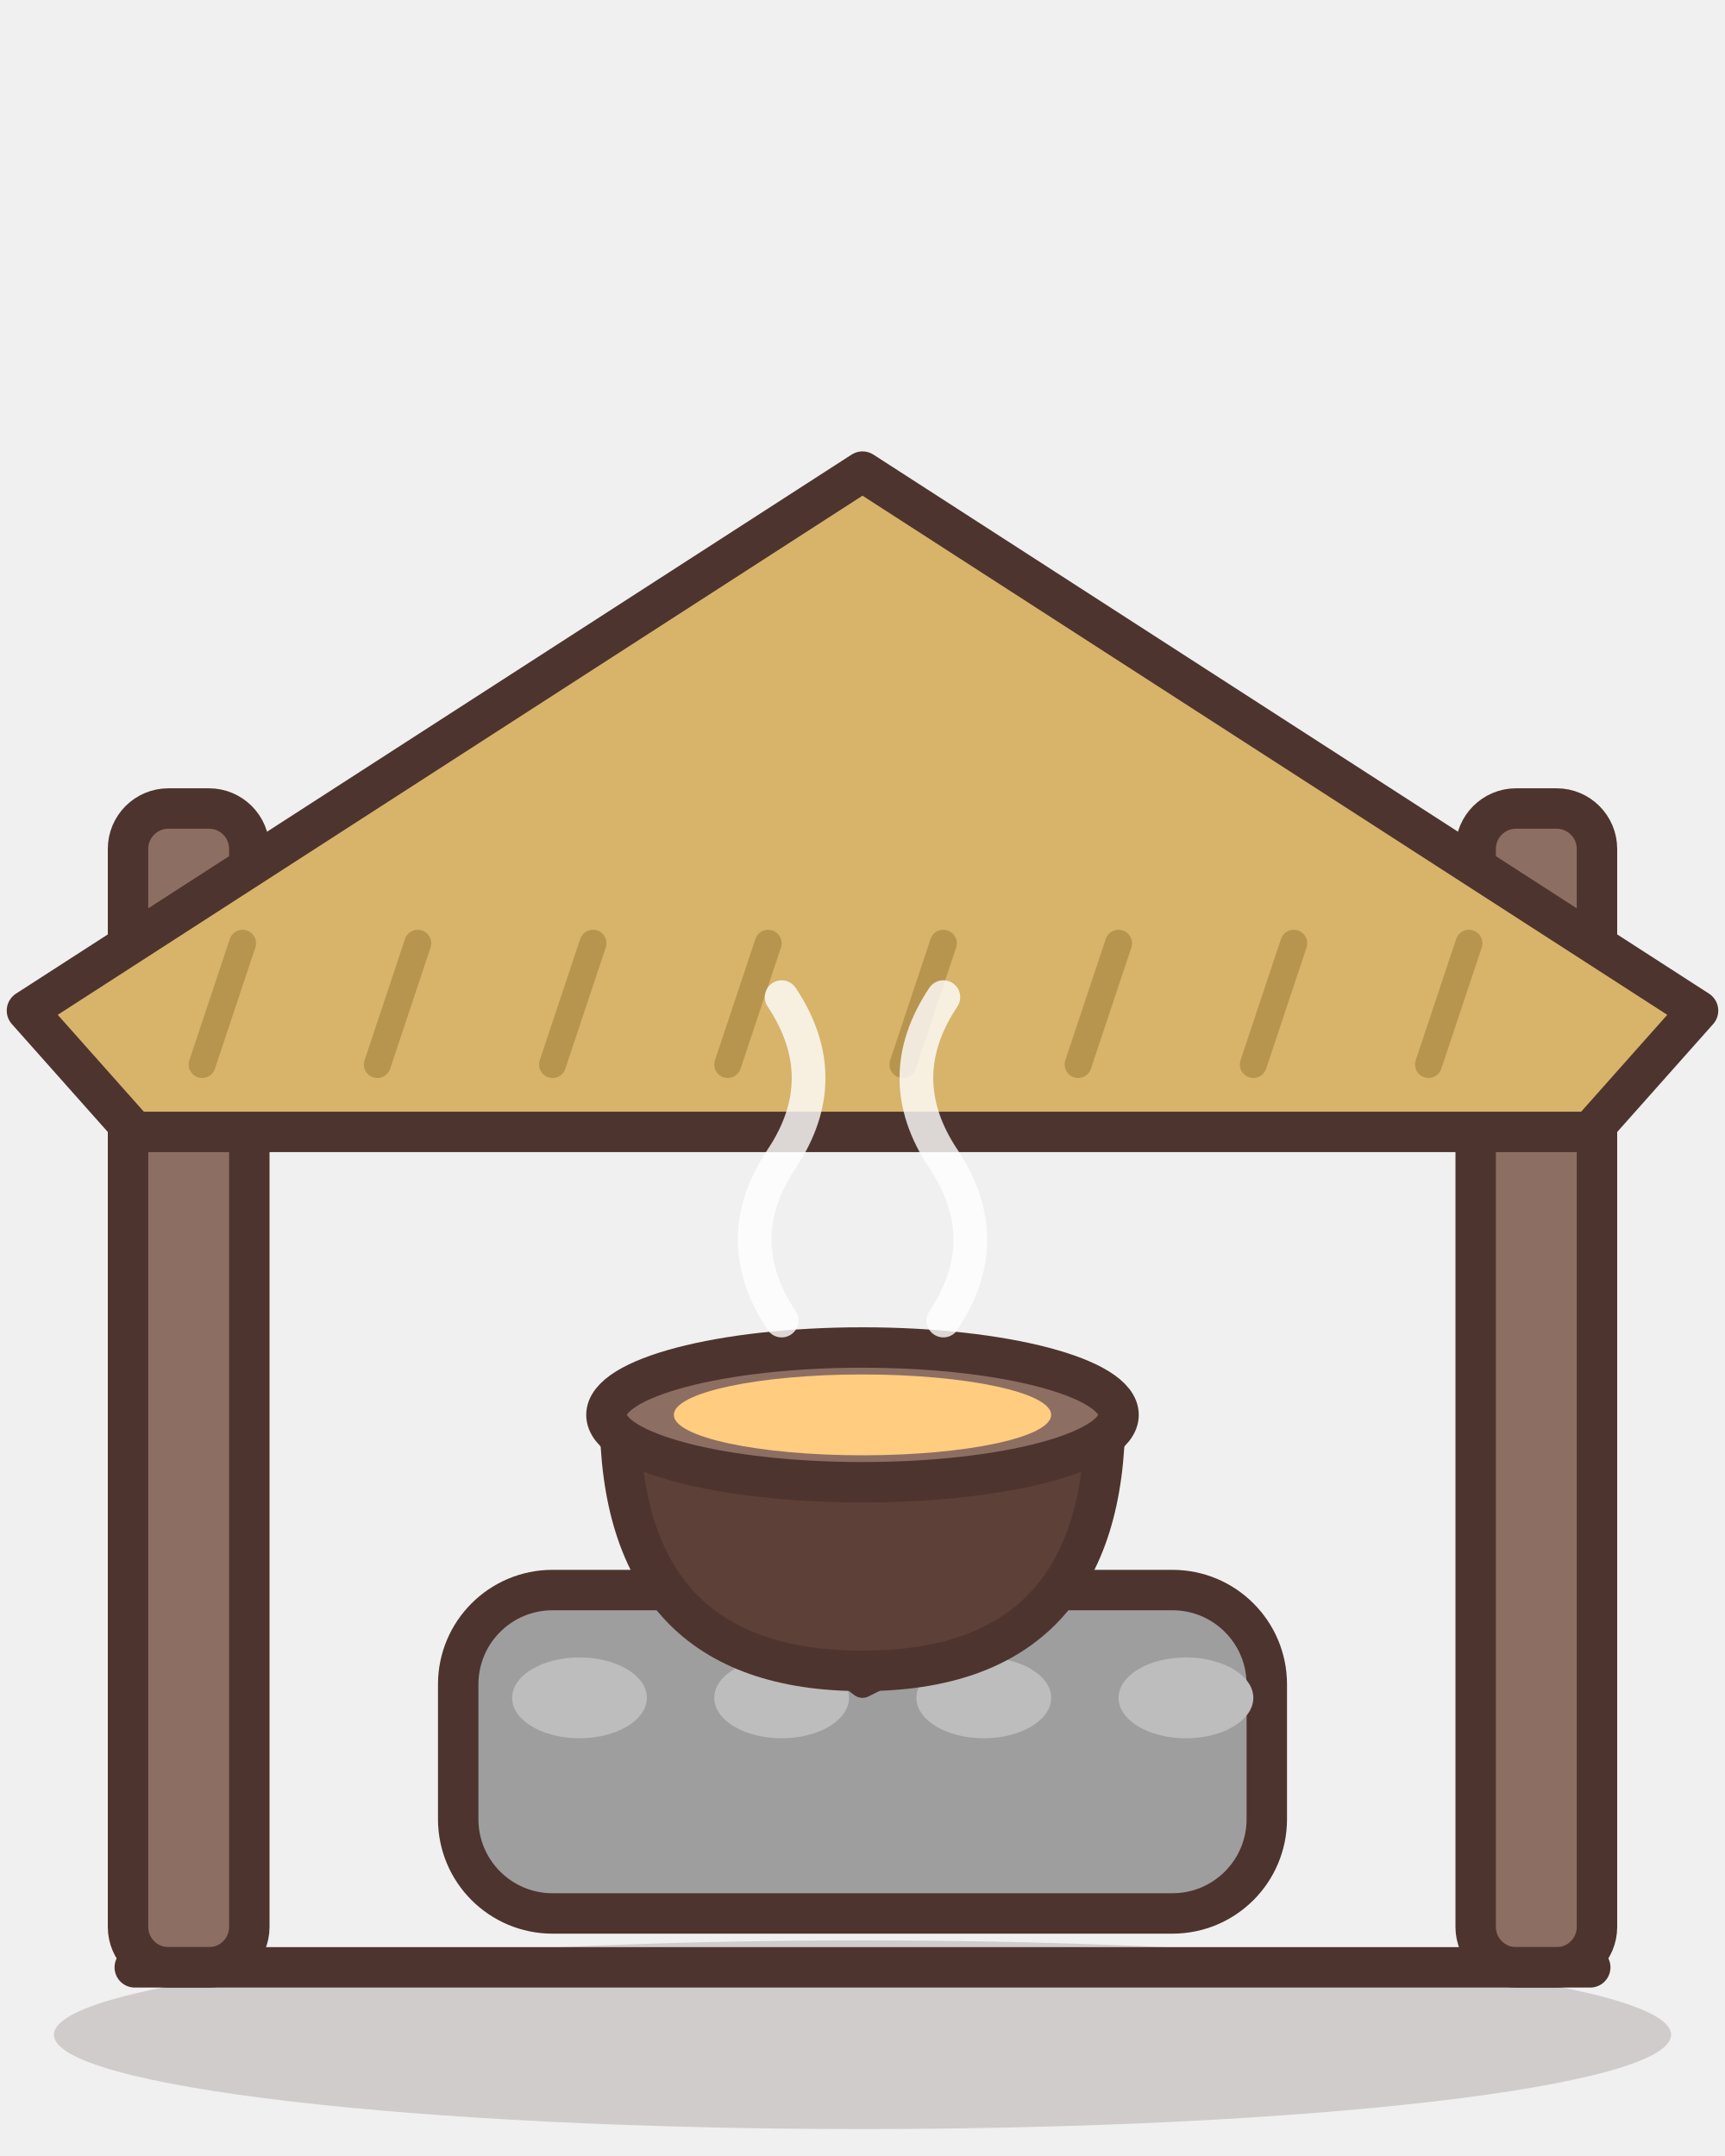
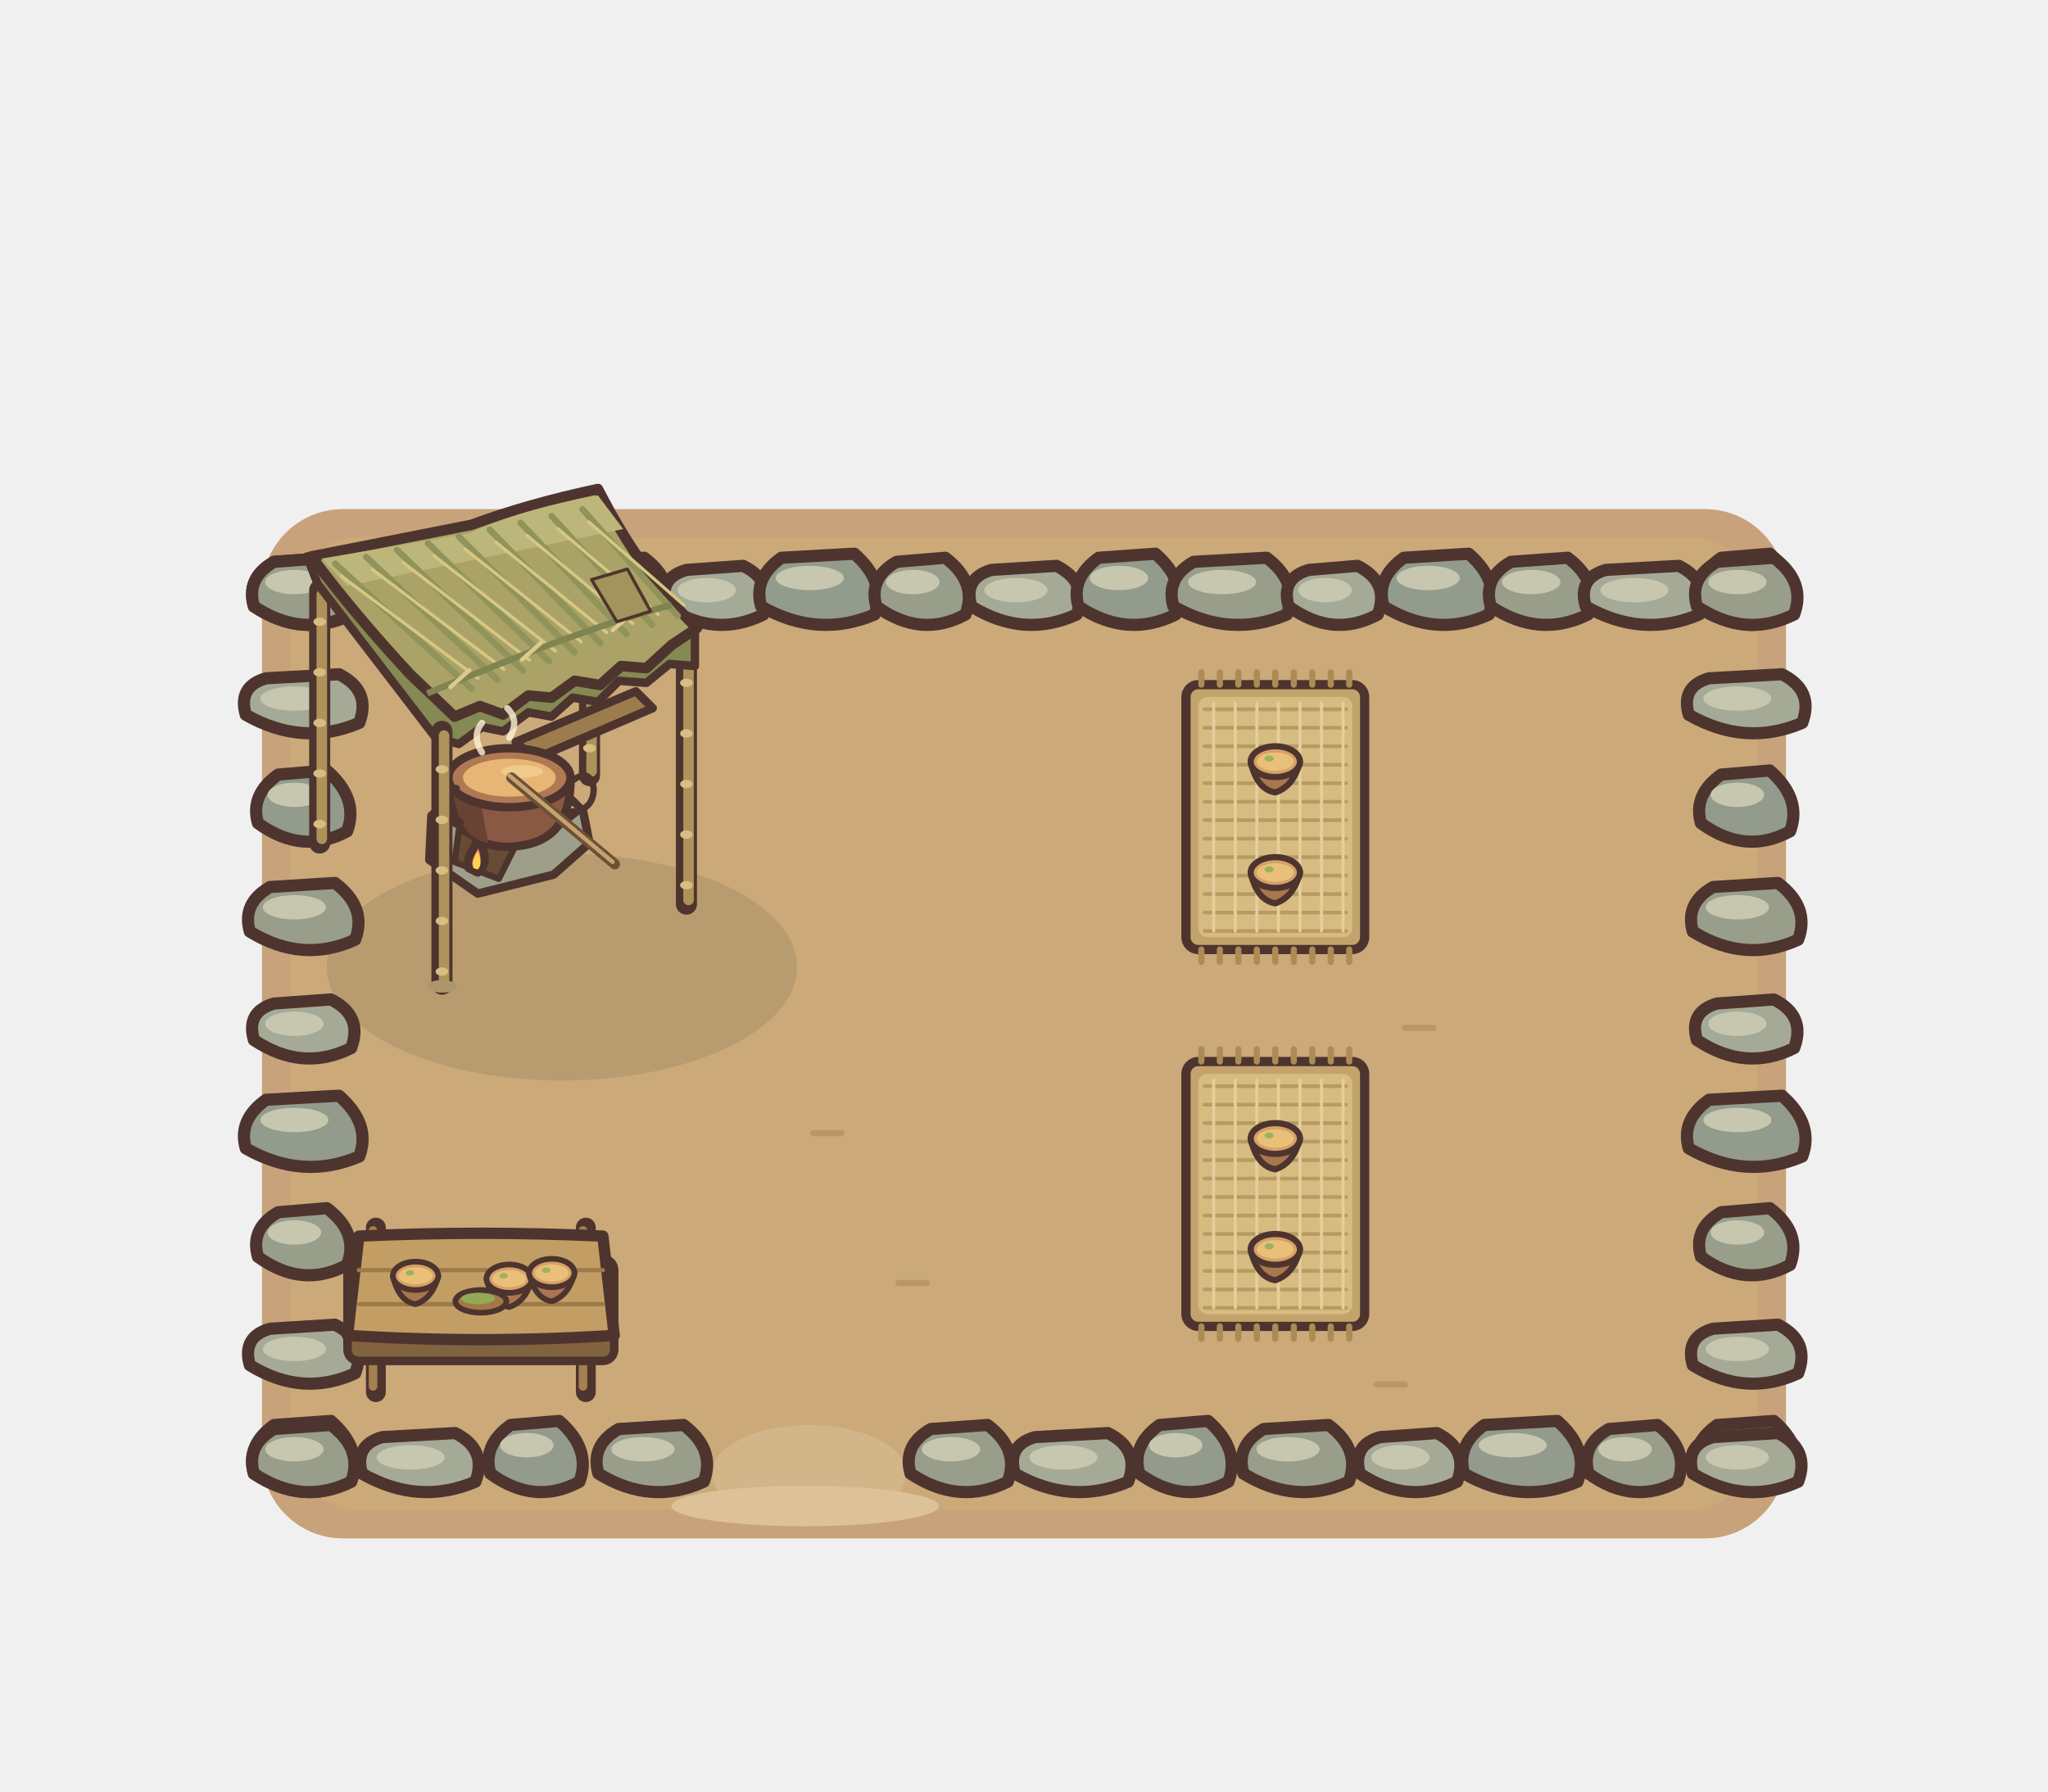
- <svg xmlns="http://www.w3.org/2000/svg" width="256" height="320" viewBox="0 0 256 320">
-   <ellipse cx="128" cy="302" rx="120" ry="14" fill="#3E2723" opacity="0.18" />
-   <rect x="19" y="120" width="18" height="172" rx="6" fill="#8D6E63" stroke="#4E342E" stroke-width="6" />
-   <rect x="219" y="120" width="18" height="172" rx="6" fill="#8D6E63" stroke="#4E342E" stroke-width="6" />
-   <path d="M4 150 L128 70 L252 150 L236 168 L20 168 Z" fill="#D7B46A" stroke="#4E342E" stroke-width="6" stroke-linejoin="round" stroke-linecap="round" />
-   <path d="M30 158 L36 140" stroke="#B8954F" stroke-width="4" stroke-linecap="round" fill="none" />
-   <path d="M56 158 L62 140" stroke="#B8954F" stroke-width="4" stroke-linecap="round" fill="none" />
-   <path d="M82 158 L88 140" stroke="#B8954F" stroke-width="4" stroke-linecap="round" fill="none" />
-   <path d="M108 158 L114 140" stroke="#B8954F" stroke-width="4" stroke-linecap="round" fill="none" />
-   <path d="M134 158 L140 140" stroke="#B8954F" stroke-width="4" stroke-linecap="round" fill="none" />
-   <path d="M160 158 L166 140" stroke="#B8954F" stroke-width="4" stroke-linecap="round" fill="none" />
-   <path d="M186 158 L192 140" stroke="#B8954F" stroke-width="4" stroke-linecap="round" fill="none" />
-   <path d="M212 158 L218 140" stroke="#B8954F" stroke-width="4" stroke-linecap="round" fill="none" />
-   <rect x="68" y="236" width="120" height="48" rx="14" fill="#9E9E9E" stroke="#4E342E" stroke-width="6" />
-   <ellipse cx="86" cy="252" rx="10" ry="6" fill="#BDBDBD" />
-   <ellipse cx="116" cy="252" rx="10" ry="6" fill="#BDBDBD" />
-   <ellipse cx="146" cy="252" rx="10" ry="6" fill="#BDBDBD" />
-   <ellipse cx="176" cy="252" rx="10" ry="6" fill="#BDBDBD" />
-   <path d="M128 250 C118.2 243.0 121.0 229.0 128 219.2 C130.8 229.0 139.2 234.6 136.4 245.8 Z" fill="#FF8A65" stroke="#4E342E" stroke-width="4" stroke-linejoin="round" stroke-linecap="round" />
-   <path d="M128 247.2 C123.8 243.0 125.2 236.0 128.7 230.4 C130.8 237.4 133.6 240.2 132.2 245.8 Z" fill="#FFD54F" />
-   <path d="M92 210 Q92 248 128 248 Q164 248 164 210 Z" fill="#5D4037" stroke="#4E342E" stroke-width="6" stroke-linejoin="round" stroke-linecap="round" />
-   <ellipse cx="128" cy="210" rx="38" ry="10" fill="#8D6E63" stroke="#4E342E" stroke-width="6" />
-   <ellipse cx="128" cy="210" rx="28" ry="6" fill="#FFCC80" />
-   <path d="M116 196 q-8 -12 0 -24 q8 -12 0 -24" fill="none" stroke="#FFFFFF" stroke-width="5" stroke-linecap="round" opacity="0.8" />
-   <path d="M140 196 q8 -12 0 -24 q-8 -12 0 -24" fill="none" stroke="#FFFFFF" stroke-width="5" stroke-linecap="round" opacity="0.8" />
-   <path d="M20 292 L236 292" stroke="#4E342E" stroke-width="6" stroke-linecap="round" fill="none" />
+ <svg xmlns="http://www.w3.org/2000/svg" width="384" height="336" viewBox="0 0 384 336">
+   <g transform="translate(192,192) scale(0.76) translate(-192,-192)">
+     <rect x="4" y="65" width="376" height="254" rx="20" fill="#C8A27A" />
+     <rect x="11" y="72" width="362" height="240" rx="17" fill="#CBA979" />
+     <ellipse cx="78" cy="178" rx="58" ry="28" fill="#B99B70" />
+     <ellipse cx="139" cy="303" rx="24" ry="12" fill="#D2B588" />
+     <path d="M140 219 L147 219" stroke="#B99569" stroke-width="1.5" stroke-linecap="round" fill="none" />
+     <path d="M161 256 L168 256" stroke="#B99569" stroke-width="1.5" stroke-linecap="round" fill="none" />
+     <path d="M286 193 L293 193" stroke="#B99569" stroke-width="1.5" stroke-linecap="round" fill="none" />
+     <path d="M279 281 L286 281" stroke="#B99569" stroke-width="1.5" stroke-linecap="round" fill="none" />
+   </g>
+   <g transform="translate(192,192) scale(0.76) translate(-192,-192)">
+     <path d="M2.0 89.0 Q0.0 82.0 7.0 78.0 L21.0 77.0 Q29.0 83.0 26.0 91.0 Q14.0 97.0 2.0 89.0 Z" fill="#989E8A" stroke="#4E342E" stroke-width="3" stroke-linejoin="round" stroke-linecap="round" />
+     <ellipse cx="12.0" cy="83.0" rx="7.2" ry="3" fill="#C7C7AF" />
+     <path d="M25.429 89.0 Q23.429 82.0 30.429 80.0 L48.429 79.0 Q56.429 83.0 53.429 91.0 Q39.429 97.0 25.429 89.0 Z" fill="#A5AA96" stroke="#4E342E" stroke-width="3" stroke-linejoin="round" stroke-linecap="round" />
+     <ellipse cx="37.429" cy="85.0" rx="8.4" ry="3" fill="#C7C7AF" />
+     <path d="M53.857 89.0 Q51.857 82.0 58.857 77.0 L70.857 76.0 Q78.857 83.0 75.857 91.0 Q64.857 97.0 53.857 89.0 Z" fill="#929B8C" stroke="#4E342E" stroke-width="3" stroke-linejoin="round" stroke-linecap="round" />
+     <ellipse cx="62.857" cy="82.0" rx="6.6" ry="3" fill="#C7C7AF" />
+     <path d="M77.286 89.0 Q75.286 82.0 82.286 78.0 L98.286 77.0 Q106.286 83.0 103.286 91.0 Q90.286 97.0 77.286 89.0 Z" fill="#989E8A" stroke="#4E342E" stroke-width="3" stroke-linejoin="round" stroke-linecap="round" />
+     <ellipse cx="88.286" cy="83.0" rx="7.8" ry="3" fill="#C7C7AF" />
+     <path d="M103.714 89.0 Q101.714 82.0 108.714 80.0 L122.714 79.0 Q130.714 83.0 127.714 91.0 Q115.714 97.0 103.714 89.0 Z" fill="#A5AA96" stroke="#4E342E" stroke-width="3" stroke-linejoin="round" stroke-linecap="round" />
+     <ellipse cx="113.714" cy="85.0" rx="7.2" ry="3" fill="#C7C7AF" />
+     <path d="M127.143 89.0 Q125.143 82.0 132.143 77.0 L150.143 76.0 Q158.143 83.0 155.143 91.0 Q141.143 97.0 127.143 89.0 Z" fill="#929B8C" stroke="#4E342E" stroke-width="3" stroke-linejoin="round" stroke-linecap="round" />
+     <ellipse cx="139.143" cy="82.0" rx="8.4" ry="3" fill="#C7C7AF" />
+     <path d="M155.571 89.0 Q153.571 82.0 160.571 78.0 L172.571 77.0 Q180.571 83.0 177.571 91.0 Q166.571 97.0 155.571 89.0 Z" fill="#989E8A" stroke="#4E342E" stroke-width="3" stroke-linejoin="round" stroke-linecap="round" />
+     <ellipse cx="164.571" cy="83.0" rx="6.6" ry="3" fill="#C7C7AF" />
+     <path d="M179.0 89.0 Q177.0 82.0 184.0 80.0 L200.0 79.0 Q208.0 83.0 205.0 91.0 Q192.0 97.0 179.0 89.0 Z" fill="#A5AA96" stroke="#4E342E" stroke-width="3" stroke-linejoin="round" stroke-linecap="round" />
+     <ellipse cx="190.0" cy="85.0" rx="7.8" ry="3" fill="#C7C7AF" />
+     <path d="M205.429 89.0 Q203.429 82.0 210.429 77.0 L224.429 76.0 Q232.429 83.0 229.429 91.0 Q217.429 97.0 205.429 89.0 Z" fill="#929B8C" stroke="#4E342E" stroke-width="3" stroke-linejoin="round" stroke-linecap="round" />
+     <ellipse cx="215.429" cy="82.0" rx="7.2" ry="3" fill="#C7C7AF" />
+     <path d="M228.857 89.0 Q226.857 82.0 233.857 78.0 L251.857 77.0 Q259.857 83.0 256.857 91.0 Q242.857 97.0 228.857 89.0 Z" fill="#989E8A" stroke="#4E342E" stroke-width="3" stroke-linejoin="round" stroke-linecap="round" />
+     <ellipse cx="240.857" cy="83.0" rx="8.4" ry="3" fill="#C7C7AF" />
+     <path d="M257.286 89.0 Q255.286 82.0 262.286 80.0 L274.286 79.0 Q282.286 83.0 279.286 91.0 Q268.286 97.0 257.286 89.0 Z" fill="#A5AA96" stroke="#4E342E" stroke-width="3" stroke-linejoin="round" stroke-linecap="round" />
+     <ellipse cx="266.286" cy="85.0" rx="6.6" ry="3" fill="#C7C7AF" />
+     <path d="M280.714 89.0 Q278.714 82.0 285.714 77.0 L301.714 76.0 Q309.714 83.0 306.714 91.0 Q293.714 97.0 280.714 89.0 Z" fill="#929B8C" stroke="#4E342E" stroke-width="3" stroke-linejoin="round" stroke-linecap="round" />
+     <ellipse cx="291.714" cy="82.0" rx="7.8" ry="3" fill="#C7C7AF" />
+     <path d="M307.143 89.0 Q305.143 82.0 312.143 78.0 L326.143 77.0 Q334.143 83.0 331.143 91.0 Q319.143 97.0 307.143 89.0 Z" fill="#989E8A" stroke="#4E342E" stroke-width="3" stroke-linejoin="round" stroke-linecap="round" />
+     <ellipse cx="317.143" cy="83.0" rx="7.2" ry="3" fill="#C7C7AF" />
+     <path d="M330.571 89.0 Q328.571 82.0 335.571 80.0 L353.571 79.0 Q361.571 83.0 358.571 91.0 Q344.571 97.0 330.571 89.0 Z" fill="#A5AA96" stroke="#4E342E" stroke-width="3" stroke-linejoin="round" stroke-linecap="round" />
+     <ellipse cx="342.571" cy="85.0" rx="8.4" ry="3" fill="#C7C7AF" />
+     <path d="M359.0 89.0 Q357.0 82.0 364.0 77.0 L376.0 76.0 Q384.0 83.0 381.0 91.0 Q370.0 97.0 359.0 89.0 Z" fill="#929B8C" stroke="#4E342E" stroke-width="3" stroke-linejoin="round" stroke-linecap="round" />
+     <ellipse cx="368.0" cy="82.0" rx="6.6" ry="3" fill="#C7C7AF" />
+     <path d="M2.0 89.0 Q0.0 82.0 7.0 78.0 L21.0 77.0 Q29.0 83.0 26.0 91.0 Q14.0 97.0 2.0 89.0 Z" fill="#989E8A" stroke="#4E342E" stroke-width="3" stroke-linejoin="round" stroke-linecap="round" />
+     <ellipse cx="12.0" cy="83.0" rx="7.2" ry="3" fill="#C7C7AF" />
+     <path d="M0.0 115.75 Q-2.0 108.75 5.0 106.75 L23.0 105.75 Q31.0 109.75 28.0 117.75 Q14.0 123.75 0.0 115.75 Z" fill="#A5AA96" stroke="#4E342E" stroke-width="3" stroke-linejoin="round" stroke-linecap="round" />
+     <ellipse cx="12.0" cy="111.75" rx="8.4" ry="3" fill="#C7C7AF" />
+     <path d="M3.0 142.5 Q1.0 135.5 8.0 130.5 L20.0 129.5 Q28.0 136.5 25.0 144.5 Q14.0 150.5 3.0 142.5 Z" fill="#929B8C" stroke="#4E342E" stroke-width="3" stroke-linejoin="round" stroke-linecap="round" />
+     <ellipse cx="12.0" cy="135.5" rx="6.6" ry="3" fill="#C7C7AF" />
+     <path d="M1.0 169.25 Q-1.0 162.25 6.0 158.25 L22.0 157.25 Q30.0 163.25 27.0 171.25 Q14.0 177.25 1.0 169.25 Z" fill="#989E8A" stroke="#4E342E" stroke-width="3" stroke-linejoin="round" stroke-linecap="round" />
+     <ellipse cx="12.0" cy="163.25" rx="7.8" ry="3" fill="#C7C7AF" />
+     <path d="M2.0 196.0 Q0.0 189.0 7.0 187.0 L21.0 186.0 Q29.0 190.0 26.0 198.0 Q14.0 204.0 2.0 196.0 Z" fill="#A5AA96" stroke="#4E342E" stroke-width="3" stroke-linejoin="round" stroke-linecap="round" />
+     <ellipse cx="12.0" cy="192.0" rx="7.2" ry="3" fill="#C7C7AF" />
+     <path d="M0.0 222.75 Q-2.0 215.75 5.0 210.75 L23.0 209.75 Q31.0 216.75 28.0 224.75 Q14.0 230.75 0.0 222.75 Z" fill="#929B8C" stroke="#4E342E" stroke-width="3" stroke-linejoin="round" stroke-linecap="round" />
+     <ellipse cx="12.0" cy="215.75" rx="8.4" ry="3" fill="#C7C7AF" />
+     <path d="M3.0 249.5 Q1.0 242.5 8.0 238.5 L20.0 237.5 Q28.0 243.5 25.0 251.5 Q14.0 257.5 3.0 249.5 Z" fill="#989E8A" stroke="#4E342E" stroke-width="3" stroke-linejoin="round" stroke-linecap="round" />
+     <ellipse cx="12.0" cy="243.5" rx="6.6" ry="3" fill="#C7C7AF" />
+     <path d="M1.0 276.25 Q-1.0 269.25 6.0 267.25 L22.0 266.25 Q30.0 270.25 27.0 278.25 Q14.0 284.25 1.0 276.25 Z" fill="#A5AA96" stroke="#4E342E" stroke-width="3" stroke-linejoin="round" stroke-linecap="round" />
+     <ellipse cx="12.0" cy="272.25" rx="7.8" ry="3" fill="#C7C7AF" />
+     <path d="M2.0 303.0 Q0.0 296.0 7.0 291.0 L21.0 290.0 Q29.0 297.0 26.0 305.0 Q14.0 311.0 2.0 303.0 Z" fill="#929B8C" stroke="#4E342E" stroke-width="3" stroke-linejoin="round" stroke-linecap="round" />
+     <ellipse cx="12.0" cy="296.0" rx="7.2" ry="3" fill="#C7C7AF" />
+     <path d="M358.0 89.0 Q356.0 82.0 363.0 78.0 L377.0 77.0 Q385.0 83.0 382.0 91.0 Q370.0 97.0 358.0 89.0 Z" fill="#989E8A" stroke="#4E342E" stroke-width="3" stroke-linejoin="round" stroke-linecap="round" />
+     <ellipse cx="368.0" cy="83.0" rx="7.2" ry="3" fill="#C7C7AF" />
+     <path d="M356.0 115.75 Q354.0 108.75 361.0 106.75 L379.0 105.75 Q387.0 109.75 384.0 117.75 Q370.0 123.75 356.0 115.75 Z" fill="#A5AA96" stroke="#4E342E" stroke-width="3" stroke-linejoin="round" stroke-linecap="round" />
+     <ellipse cx="368.0" cy="111.75" rx="8.4" ry="3" fill="#C7C7AF" />
+     <path d="M359.0 142.5 Q357.0 135.5 364.0 130.5 L376.0 129.5 Q384.0 136.5 381.0 144.5 Q370.0 150.5 359.0 142.5 Z" fill="#929B8C" stroke="#4E342E" stroke-width="3" stroke-linejoin="round" stroke-linecap="round" />
+     <ellipse cx="368.0" cy="135.5" rx="6.6" ry="3" fill="#C7C7AF" />
+     <path d="M357.0 169.25 Q355.0 162.25 362.0 158.25 L378.0 157.25 Q386.0 163.25 383.0 171.25 Q370.0 177.25 357.0 169.25 Z" fill="#989E8A" stroke="#4E342E" stroke-width="3" stroke-linejoin="round" stroke-linecap="round" />
+     <ellipse cx="368.0" cy="163.25" rx="7.8" ry="3" fill="#C7C7AF" />
+     <path d="M358.0 196.0 Q356.0 189.0 363.0 187.0 L377.0 186.0 Q385.0 190.0 382.0 198.0 Q370.0 204.0 358.0 196.0 Z" fill="#A5AA96" stroke="#4E342E" stroke-width="3" stroke-linejoin="round" stroke-linecap="round" />
+     <ellipse cx="368.0" cy="192.0" rx="7.2" ry="3" fill="#C7C7AF" />
+     <path d="M356.0 222.75 Q354.0 215.75 361.0 210.75 L379.0 209.75 Q387.0 216.75 384.0 224.75 Q370.0 230.75 356.0 222.75 Z" fill="#929B8C" stroke="#4E342E" stroke-width="3" stroke-linejoin="round" stroke-linecap="round" />
+     <ellipse cx="368.0" cy="215.75" rx="8.4" ry="3" fill="#C7C7AF" />
+     <path d="M359.0 249.5 Q357.0 242.5 364.0 238.5 L376.0 237.5 Q384.0 243.5 381.0 251.5 Q370.0 257.5 359.0 249.5 Z" fill="#989E8A" stroke="#4E342E" stroke-width="3" stroke-linejoin="round" stroke-linecap="round" />
+     <ellipse cx="368.0" cy="243.5" rx="6.6" ry="3" fill="#C7C7AF" />
+     <path d="M357.0 276.25 Q355.0 269.25 362.0 267.25 L378.0 266.25 Q386.0 270.25 383.0 278.25 Q370.0 284.25 357.0 276.25 Z" fill="#A5AA96" stroke="#4E342E" stroke-width="3" stroke-linejoin="round" stroke-linecap="round" />
+     <ellipse cx="368.0" cy="272.25" rx="7.8" ry="3" fill="#C7C7AF" />
+     <path d="M358.0 303.0 Q356.0 296.0 363.0 291.0 L377.0 290.0 Q385.0 297.0 382.0 305.0 Q370.0 311.0 358.0 303.0 Z" fill="#929B8C" stroke="#4E342E" stroke-width="3" stroke-linejoin="round" stroke-linecap="round" />
+     <ellipse cx="368.0" cy="296.0" rx="7.2" ry="3" fill="#C7C7AF" />
+   </g>
+   <g transform="translate(192,192) scale(0.76) translate(-192,-192)">
+     <g transform="translate(12,20) scale(0.52)">
+       <g transform="translate(210,0) scale(-1,1)">
+         <path d="M70 89 L70 213" stroke="#4E342E" stroke-width="10" stroke-linecap="round" fill="none" />
+         <path d="M69 91 L69 211" stroke="#AE925A" stroke-width="5" stroke-linecap="round" fill="none" />
+         <ellipse cx="70" cy="104" rx="3" ry="2" fill="#D7BD82" />
+         <ellipse cx="70" cy="128" rx="3" ry="2" fill="#D7BD82" />
+         <ellipse cx="70" cy="152" rx="3" ry="2" fill="#D7BD82" />
+         <ellipse cx="70" cy="176" rx="3" ry="2" fill="#D7BD82" />
+         <ellipse cx="70" cy="200" rx="3" ry="2" fill="#D7BD82" />
+         <path d="M198 125 L198 245" stroke="#4E342E" stroke-width="10" stroke-linecap="round" fill="none" />
+         <path d="M197 127 L197 243" stroke="#AE925A" stroke-width="5" stroke-linecap="round" fill="none" />
+         <ellipse cx="198" cy="140" rx="3" ry="2" fill="#D7BD82" />
+         <ellipse cx="198" cy="164" rx="3" ry="2" fill="#D7BD82" />
+         <ellipse cx="198" cy="188" rx="3" ry="2" fill="#D7BD82" />
+         <ellipse cx="198" cy="212" rx="3" ry="2" fill="#D7BD82" />
+         <ellipse cx="198" cy="236" rx="3" ry="2" fill="#D7BD82" />
+         <path d="M24 154 L24 274" stroke="#4E342E" stroke-width="10" stroke-linecap="round" fill="none" />
+         <path d="M23 156 L23 272" stroke="#AE925A" stroke-width="5" stroke-linecap="round" fill="none" />
+         <ellipse cx="24" cy="169" rx="3" ry="2" fill="#D7BD82" />
+         <ellipse cx="24" cy="193" rx="3" ry="2" fill="#D7BD82" />
+         <ellipse cx="24" cy="217" rx="3" ry="2" fill="#D7BD82" />
+         <ellipse cx="24" cy="241" rx="3" ry="2" fill="#D7BD82" />
+         <ellipse cx="24" cy="265" rx="3" ry="2" fill="#D7BD82" />
+         <path d="M48 173 L105 197 L96 205 L40 181 Z" fill="#9C7C4D" stroke="#4E342E" stroke-width="4" stroke-linejoin="round" stroke-linecap="round" />
+         <path d="M48 165 Q43 147 50 140 L62 140 Q70 155 64 165 Z" fill="#B98254" stroke="#4E342E" stroke-width="3" stroke-linejoin="round" stroke-linecap="round" />
+         <ellipse cx="56" cy="140" rx="6" ry="3" fill="#74513B" stroke="#4E342E" stroke-width="2" />
+         <path d="M74 176 Q69 158 76 151 L88 151 Q96 166 90 176 Z" fill="#B98254" stroke="#4E342E" stroke-width="3" stroke-linejoin="round" stroke-linecap="round" />
+         <ellipse cx="82" cy="151" rx="6" ry="3" fill="#74513B" stroke="#4E342E" stroke-width="2" />
+         <g transform="translate(-18,0)">
+           <path d="M91 230 L111 210 L143 215 L163 232 L164 253 L141 269 L105 260 L88 245 Z" fill="#9D9F8B" stroke="#4E342E" stroke-width="4" stroke-linejoin="round" stroke-linecap="round" />
+           <path d="M92 229 L112 212 L142 217 L160 232 L133 245 L105 239 Z" fill="#CDC8AD" stroke="#4E342E" stroke-width="3" stroke-linejoin="round" stroke-linecap="round" />
+           <path d="M124 248 L150 239 L152 254 L131 262 Z" fill="#684B34" stroke="#4E342E" stroke-width="3" stroke-linejoin="round" stroke-linecap="round" />
+           <path d="M141 259 C135.96 255.4 137.4 248.2 141 243.16 C142.44 248.2 146.76 251.08 145.32 256.84 Z" fill="#FF8A65" stroke="#4E342E" stroke-width="4" stroke-linejoin="round" stroke-linecap="round" />
+           <path d="M141 257.56 C138.84 255.4 139.56 251.8 141.36 248.92 C142.44 252.52 143.88 253.96 143.16 256.84 Z" fill="#FFD54F" />
+           <path d="M97 215 Q97 242 119 246 Q146 251 153 225 L154 216 Z" fill="#8A5944" stroke="#4E342E" stroke-width="4" stroke-linejoin="round" stroke-linecap="round" />
+           <path d="M140 224 L153 219 Q150 243 136 245 Z" fill="#684331" />
+           <ellipse cx="126" cy="214" rx="29" ry="14" fill="#AF7954" stroke="#4E342E" stroke-width="4" />
+           <ellipse cx="126" cy="214" rx="22" ry="9" fill="#E7B574" />
+           <ellipse cx="120" cy="211" rx="10" ry="3" fill="#F0CA8A" />
+           <path d="M98 217 Q88 208 86 219 Q86 231 100 230 M151 219 Q165 217 160 229 L149 235" fill="none" stroke="#4E342E" stroke-width="3" stroke-linejoin="round" stroke-linecap="round" />
+           <path d="M125 214 L76 255" stroke="#6C5136" stroke-width="5" stroke-linecap="round" fill="none" />
+           <path d="M126 213 L77 254" stroke="#C5A270" stroke-width="2" stroke-linecap="round" fill="none" />
+         </g>
+       </g>
+     </g>
+   </g>
+   <g transform="translate(192,192) scale(0.76) translate(-192,-192)">
+     <g transform="translate(12,20) scale(0.52)">
+       <g transform="translate(210,0) scale(-1,1)">
+         <path d="M20 143 L133 179 L204 109 L199 122 L143 195 L132 198 L121 190 L111 192 L99 183 L88 185 L78 176 L66 178 L56 168 L43 169 L32 160 L20 161 Z" fill="#858953" stroke="#4E342E" stroke-width="4" stroke-linejoin="round" stroke-linecap="round" />
+         <path d="M19 143 Q45 118 66 77 Q99 84 126 94 L202 109 Q181 137 155 165 L134 185 L122 180 L111 184 L99 175 L88 176 L77 168 L65 170 L55 161 L43 162 L31 151 Z" fill="#AAA267" stroke="#4E342E" stroke-width="5" stroke-linejoin="round" stroke-linecap="round" />
+         <path d="M66 80 Q104 87 127 98 L197 110 L185 123 L54 96 Z" fill="#BDB67B" />
+         <path d="M73.333 86.611 L28.111 137.167" stroke="#90945A" stroke-width="3" stroke-linecap="round" fill="none" />
+         <path d="M70.333 92.611 L25.111 132.167" stroke="#D6C783" stroke-width="1.5" stroke-linecap="round" fill="none" />
+         <path d="M88.0 89.833 L40.333 141.5" stroke="#90945A" stroke-width="3" stroke-linecap="round" fill="none" />
+         <path d="M85.0 95.833 L37.333 136.5" stroke="#D6C783" stroke-width="1.5" stroke-linecap="round" fill="none" />
+         <path d="M102.667 93.056 L52.556 145.833" stroke="#90945A" stroke-width="3" stroke-linecap="round" fill="none" />
+         <path d="M99.667 99.056 L49.556 140.833" stroke="#D6C783" stroke-width="1.5" stroke-linecap="round" fill="none" />
+         <path d="M117.333 96.278 L64.778 150.167" stroke="#90945A" stroke-width="3" stroke-linecap="round" fill="none" />
+         <path d="M114.333 102.278 L61.778 145.167" stroke="#D6C783" stroke-width="1.5" stroke-linecap="round" fill="none" />
+         <path d="M132.0 99.5 L77.0 154.5" stroke="#90945A" stroke-width="3" stroke-linecap="round" fill="none" />
+         <path d="M129.0 105.5 L74.0 149.5" stroke="#D6C783" stroke-width="1.5" stroke-linecap="round" fill="none" />
+         <path d="M146.667 102.722 L89.222 158.833" stroke="#90945A" stroke-width="3" stroke-linecap="round" fill="none" />
+         <path d="M143.667 108.722 L86.222 153.833" stroke="#D6C783" stroke-width="1.5" stroke-linecap="round" fill="none" />
+         <path d="M161.333 105.944 L101.444 163.167" stroke="#90945A" stroke-width="3" stroke-linecap="round" fill="none" />
+         <path d="M158.333 111.944 L98.444 158.167" stroke="#D6C783" stroke-width="1.5" stroke-linecap="round" fill="none" />
+         <path d="M176.0 109.167 L113.667 167.5" stroke="#90945A" stroke-width="3" stroke-linecap="round" fill="none" />
+         <path d="M173.0 115.167 L110.667 162.5" stroke="#D6C783" stroke-width="1.5" stroke-linecap="round" fill="none" />
+         <path d="M190.667 112.389 L125.889 171.833" stroke="#90945A" stroke-width="3" stroke-linecap="round" fill="none" />
+         <path d="M187.667 118.389 L122.889 166.833" stroke="#D6C783" stroke-width="1.5" stroke-linecap="round" fill="none" />
+         <path d="M31 132 Q73 143 147 174" fill="none" stroke="#7F8450" stroke-width="3" />
+         <path d="M50 136 L59 144" stroke="#DCCA91" stroke-width="2" stroke-linecap="round" fill="none" />
+         <path d="M93 150 L102 158" stroke="#DCCA91" stroke-width="2" stroke-linecap="round" fill="none" />
+         <path d="M127 163 L136 171" stroke="#DCCA91" stroke-width="2" stroke-linecap="round" fill="none" />
+         <path d="M52 115 l17 5 l-12 20 l-16 -5 Z" fill="#A2945C" stroke="#4E342E" stroke-width="1.5" stroke-linejoin="round" stroke-linecap="round" />
+       </g>
+     </g>
+   </g>
+   <g transform="translate(192,192) scale(0.76) translate(-192,-192)">
+     <g transform="translate(12,20) scale(0.52)">
+       <g transform="translate(210,0) scale(-1,1)">
+         <g transform="translate(-18,0)">
+           <path d="M126 195 q-5 -8 1 -14 M139 202 q5 -8 0 -14" fill="none" stroke="#FFF3D7" stroke-width="3" stroke-linecap="round" opacity="0.8" />
+         </g>
+       </g>
+     </g>
+   </g>
+   <g transform="translate(192,192) scale(0.76) translate(-192,-192)">
+     <g transform="translate(12,20) scale(0.52)">
+       <g transform="translate(210,0) scale(-1,1)">
+         <path d="M140 192 L140 312" stroke="#4E342E" stroke-width="10" stroke-linecap="round" fill="none" />
+         <path d="M139 194 L139 310" stroke="#AE925A" stroke-width="5" stroke-linecap="round" fill="none" />
+         <ellipse cx="140" cy="210" rx="3" ry="2" fill="#D7BD82" />
+         <ellipse cx="140" cy="234" rx="3" ry="2" fill="#D7BD82" />
+         <ellipse cx="140" cy="258" rx="3" ry="2" fill="#D7BD82" />
+         <ellipse cx="140" cy="282" rx="3" ry="2" fill="#D7BD82" />
+         <ellipse cx="140" cy="306" rx="3" ry="2" fill="#D7BD82" />
+         <ellipse cx="140" cy="313" rx="7" ry="3" fill="#AE966C" />
+       </g>
+     </g>
+   </g>
+   <g transform="translate(192,192) scale(0.76) translate(-192,-192)">
+     <g transform="translate(58,257) scale(0.7)">
+       <path d="M-37 -21 L-37 4" stroke="#4E342E" stroke-width="7" stroke-linecap="round" fill="none" />
+       <path d="M-38 -20 L-38 2" stroke="#A58050" stroke-width="3" stroke-linecap="round" fill="none" />
+       <path d="M-37 12 L-37 37" stroke="#4E342E" stroke-width="7" stroke-linecap="round" fill="none" />
+       <path d="M-38 13 L-38 35" stroke="#A58050" stroke-width="3" stroke-linecap="round" fill="none" />
+       <path d="M37 -21 L37 4" stroke="#4E342E" stroke-width="7" stroke-linecap="round" fill="none" />
+       <path d="M36 -20 L36 2" stroke="#A58050" stroke-width="3" stroke-linecap="round" fill="none" />
+       <path d="M37 12 L37 37" stroke="#4E342E" stroke-width="7" stroke-linecap="round" fill="none" />
+       <path d="M36 13 L36 35" stroke="#A58050" stroke-width="3" stroke-linecap="round" fill="none" />
+       <rect x="-47" y="-10" width="94" height="36" rx="4" fill="#81633F" stroke="#4E342E" stroke-width="3" />
+       <path d="M-43 -18 Q0 -20 43 -18 L47 17 Q0 20 -47 17 Z" fill="#C29E65" stroke="#4E342E" stroke-width="4" stroke-linejoin="round" stroke-linecap="round" />
+       <path d="M-43 -6 L43 -6" stroke="#9D7A47" stroke-width="1.5" stroke-linecap="round" fill="none" />
+       <path d="M-43 6 L43 6" stroke="#9D7A47" stroke-width="1.5" stroke-linecap="round" fill="none" />
+       <path d="M2 -3 Q4 6 10 7 Q16 5 18 -3 Z" fill="#AA7650" stroke="#4E342E" stroke-width="2" stroke-linejoin="round" stroke-linecap="round" />
+       <ellipse cx="10" cy="-3" rx="8" ry="5" fill="#D5A16A" stroke="#4E342E" stroke-width="2" />
+       <ellipse cx="10" cy="-3" rx="6" ry="3" fill="#EAC079" />
+       <ellipse cx="8" cy="-4" rx="1.5" ry="1" fill="#9CB35E" />
+       <path d="M-31 -4 Q-29 5 -23 6 Q-17 4 -15 -4 Z" fill="#AA7650" stroke="#4E342E" stroke-width="2" stroke-linejoin="round" stroke-linecap="round" />
+       <ellipse cx="-23" cy="-4" rx="8" ry="5" fill="#D5A16A" stroke="#4E342E" stroke-width="2" />
+       <ellipse cx="-23" cy="-4" rx="6" ry="3" fill="#EAC079" />
+       <ellipse cx="-25" cy="-5" rx="1.5" ry="1" fill="#9CB35E" />
+       <path d="M17 -5 Q19 4 25 5 Q31 3 33 -5 Z" fill="#AA7650" stroke="#4E342E" stroke-width="2" stroke-linejoin="round" stroke-linecap="round" />
+       <ellipse cx="25" cy="-5" rx="8" ry="5" fill="#D5A16A" stroke="#4E342E" stroke-width="2" />
+       <ellipse cx="25" cy="-5" rx="6" ry="3" fill="#EAC079" />
+       <ellipse cx="23" cy="-6" rx="1.5" ry="1" fill="#9CB35E" />
+       <ellipse cx="0" cy="5" rx="9" ry="4" fill="#A47748" stroke="#4E342E" stroke-width="2" />
+       <ellipse cx="-1" cy="4" rx="6" ry="2" fill="#91AA56" />
+     </g>
+   </g>
+   <g transform="translate(192,192) scale(0.76) translate(-192,-192)" />
+   <g transform="translate(192,192) scale(0.76) translate(-192,-192)">
+     <g transform="translate(254,141) scale(0.76)">
+       <rect x="-29" y="-43" width="58" height="86" rx="4" fill="#C2A36C" stroke="#4E342E" stroke-width="3" />
+       <rect x="-25" y="-39" width="50" height="78" rx="3" fill="#D7BC82" />
+       <path d="M-23 -35 L23 -35" stroke="#B89A63" stroke-width="1.2" stroke-linecap="round" fill="none" />
+       <path d="M-23 -29 L23 -29" stroke="#B89A63" stroke-width="1.2" stroke-linecap="round" fill="none" />
+       <path d="M-23 -23 L23 -23" stroke="#B89A63" stroke-width="1.2" stroke-linecap="round" fill="none" />
+       <path d="M-23 -17 L23 -17" stroke="#B89A63" stroke-width="1.2" stroke-linecap="round" fill="none" />
+       <path d="M-23 -11 L23 -11" stroke="#B89A63" stroke-width="1.2" stroke-linecap="round" fill="none" />
+       <path d="M-23 -5 L23 -5" stroke="#B89A63" stroke-width="1.2" stroke-linecap="round" fill="none" />
+       <path d="M-23 1 L23 1" stroke="#B89A63" stroke-width="1.2" stroke-linecap="round" fill="none" />
+       <path d="M-23 7 L23 7" stroke="#B89A63" stroke-width="1.2" stroke-linecap="round" fill="none" />
+       <path d="M-23 13 L23 13" stroke="#B89A63" stroke-width="1.2" stroke-linecap="round" fill="none" />
+       <path d="M-23 19 L23 19" stroke="#B89A63" stroke-width="1.2" stroke-linecap="round" fill="none" />
+       <path d="M-23 25 L23 25" stroke="#B89A63" stroke-width="1.2" stroke-linecap="round" fill="none" />
+       <path d="M-23 31 L23 31" stroke="#B89A63" stroke-width="1.2" stroke-linecap="round" fill="none" />
+       <path d="M-23 37 L23 37" stroke="#B89A63" stroke-width="1.2" stroke-linecap="round" fill="none" />
+       <path d="M-20 -37 L-20 37" stroke="#E5CE99" stroke-width="1" stroke-linecap="round" fill="none" />
+       <path d="M-13 -37 L-13 37" stroke="#E5CE99" stroke-width="1" stroke-linecap="round" fill="none" />
+       <path d="M-6 -37 L-6 37" stroke="#E5CE99" stroke-width="1" stroke-linecap="round" fill="none" />
+       <path d="M1 -37 L1 37" stroke="#E5CE99" stroke-width="1" stroke-linecap="round" fill="none" />
+       <path d="M8 -37 L8 37" stroke="#E5CE99" stroke-width="1" stroke-linecap="round" fill="none" />
+       <path d="M15 -37 L15 37" stroke="#E5CE99" stroke-width="1" stroke-linecap="round" fill="none" />
+       <path d="M22 -37 L22 37" stroke="#E5CE99" stroke-width="1" stroke-linecap="round" fill="none" />
+       <path d="M-24 43 L-24 47" stroke="#AC8B55" stroke-width="2" stroke-linecap="round" fill="none" />
+       <path d="M-24 -43 L-24 -47" stroke="#AC8B55" stroke-width="2" stroke-linecap="round" fill="none" />
+       <path d="M-18 43 L-18 47" stroke="#AC8B55" stroke-width="2" stroke-linecap="round" fill="none" />
+       <path d="M-18 -43 L-18 -47" stroke="#AC8B55" stroke-width="2" stroke-linecap="round" fill="none" />
+       <path d="M-12 43 L-12 47" stroke="#AC8B55" stroke-width="2" stroke-linecap="round" fill="none" />
+       <path d="M-12 -43 L-12 -47" stroke="#AC8B55" stroke-width="2" stroke-linecap="round" fill="none" />
+       <path d="M-6 43 L-6 47" stroke="#AC8B55" stroke-width="2" stroke-linecap="round" fill="none" />
+       <path d="M-6 -43 L-6 -47" stroke="#AC8B55" stroke-width="2" stroke-linecap="round" fill="none" />
+       <path d="M0 43 L0 47" stroke="#AC8B55" stroke-width="2" stroke-linecap="round" fill="none" />
+       <path d="M0 -43 L0 -47" stroke="#AC8B55" stroke-width="2" stroke-linecap="round" fill="none" />
+       <path d="M6 43 L6 47" stroke="#AC8B55" stroke-width="2" stroke-linecap="round" fill="none" />
+       <path d="M6 -43 L6 -47" stroke="#AC8B55" stroke-width="2" stroke-linecap="round" fill="none" />
+       <path d="M12 43 L12 47" stroke="#AC8B55" stroke-width="2" stroke-linecap="round" fill="none" />
+       <path d="M12 -43 L12 -47" stroke="#AC8B55" stroke-width="2" stroke-linecap="round" fill="none" />
+       <path d="M18 43 L18 47" stroke="#AC8B55" stroke-width="2" stroke-linecap="round" fill="none" />
+       <path d="M18 -43 L18 -47" stroke="#AC8B55" stroke-width="2" stroke-linecap="round" fill="none" />
+       <path d="M24 43 L24 47" stroke="#AC8B55" stroke-width="2" stroke-linecap="round" fill="none" />
+       <path d="M24 -43 L24 -47" stroke="#AC8B55" stroke-width="2" stroke-linecap="round" fill="none" />
+       <path d="M-8 -18 Q-6 -9 0 -8 Q6 -10 8 -18 Z" fill="#AA7650" stroke="#4E342E" stroke-width="2" stroke-linejoin="round" stroke-linecap="round" />
+       <ellipse cx="0" cy="-18" rx="8" ry="5" fill="#D5A16A" stroke="#4E342E" stroke-width="2" />
+       <ellipse cx="0" cy="-18" rx="6" ry="3" fill="#EAC079" />
+       <ellipse cx="-2" cy="-19" rx="1.5" ry="1" fill="#9CB35E" />
+       <path d="M-8 18 Q-6 27 0 28 Q6 26 8 18 Z" fill="#AA7650" stroke="#4E342E" stroke-width="2" stroke-linejoin="round" stroke-linecap="round" />
+       <ellipse cx="0" cy="18" rx="8" ry="5" fill="#D5A16A" stroke="#4E342E" stroke-width="2" />
+       <ellipse cx="0" cy="18" rx="6" ry="3" fill="#EAC079" />
+       <ellipse cx="-2" cy="17" rx="1.5" ry="1" fill="#9CB35E" />
+     </g>
+   </g>
+   <g transform="translate(192,192) scale(0.76) translate(-192,-192)">
+     <g transform="translate(254,234) scale(0.76)">
+       <rect x="-29" y="-43" width="58" height="86" rx="4" fill="#C2A36C" stroke="#4E342E" stroke-width="3" />
+       <rect x="-25" y="-39" width="50" height="78" rx="3" fill="#D7BC82" />
+       <path d="M-23 -35 L23 -35" stroke="#B89A63" stroke-width="1.2" stroke-linecap="round" fill="none" />
+       <path d="M-23 -29 L23 -29" stroke="#B89A63" stroke-width="1.2" stroke-linecap="round" fill="none" />
+       <path d="M-23 -23 L23 -23" stroke="#B89A63" stroke-width="1.2" stroke-linecap="round" fill="none" />
+       <path d="M-23 -17 L23 -17" stroke="#B89A63" stroke-width="1.2" stroke-linecap="round" fill="none" />
+       <path d="M-23 -11 L23 -11" stroke="#B89A63" stroke-width="1.2" stroke-linecap="round" fill="none" />
+       <path d="M-23 -5 L23 -5" stroke="#B89A63" stroke-width="1.2" stroke-linecap="round" fill="none" />
+       <path d="M-23 1 L23 1" stroke="#B89A63" stroke-width="1.2" stroke-linecap="round" fill="none" />
+       <path d="M-23 7 L23 7" stroke="#B89A63" stroke-width="1.2" stroke-linecap="round" fill="none" />
+       <path d="M-23 13 L23 13" stroke="#B89A63" stroke-width="1.2" stroke-linecap="round" fill="none" />
+       <path d="M-23 19 L23 19" stroke="#B89A63" stroke-width="1.2" stroke-linecap="round" fill="none" />
+       <path d="M-23 25 L23 25" stroke="#B89A63" stroke-width="1.2" stroke-linecap="round" fill="none" />
+       <path d="M-23 31 L23 31" stroke="#B89A63" stroke-width="1.2" stroke-linecap="round" fill="none" />
+       <path d="M-23 37 L23 37" stroke="#B89A63" stroke-width="1.2" stroke-linecap="round" fill="none" />
+       <path d="M-20 -37 L-20 37" stroke="#E5CE99" stroke-width="1" stroke-linecap="round" fill="none" />
+       <path d="M-13 -37 L-13 37" stroke="#E5CE99" stroke-width="1" stroke-linecap="round" fill="none" />
+       <path d="M-6 -37 L-6 37" stroke="#E5CE99" stroke-width="1" stroke-linecap="round" fill="none" />
+       <path d="M1 -37 L1 37" stroke="#E5CE99" stroke-width="1" stroke-linecap="round" fill="none" />
+       <path d="M8 -37 L8 37" stroke="#E5CE99" stroke-width="1" stroke-linecap="round" fill="none" />
+       <path d="M15 -37 L15 37" stroke="#E5CE99" stroke-width="1" stroke-linecap="round" fill="none" />
+       <path d="M22 -37 L22 37" stroke="#E5CE99" stroke-width="1" stroke-linecap="round" fill="none" />
+       <path d="M-24 43 L-24 47" stroke="#AC8B55" stroke-width="2" stroke-linecap="round" fill="none" />
+       <path d="M-24 -43 L-24 -47" stroke="#AC8B55" stroke-width="2" stroke-linecap="round" fill="none" />
+       <path d="M-18 43 L-18 47" stroke="#AC8B55" stroke-width="2" stroke-linecap="round" fill="none" />
+       <path d="M-18 -43 L-18 -47" stroke="#AC8B55" stroke-width="2" stroke-linecap="round" fill="none" />
+       <path d="M-12 43 L-12 47" stroke="#AC8B55" stroke-width="2" stroke-linecap="round" fill="none" />
+       <path d="M-12 -43 L-12 -47" stroke="#AC8B55" stroke-width="2" stroke-linecap="round" fill="none" />
+       <path d="M-6 43 L-6 47" stroke="#AC8B55" stroke-width="2" stroke-linecap="round" fill="none" />
+       <path d="M-6 -43 L-6 -47" stroke="#AC8B55" stroke-width="2" stroke-linecap="round" fill="none" />
+       <path d="M0 43 L0 47" stroke="#AC8B55" stroke-width="2" stroke-linecap="round" fill="none" />
+       <path d="M0 -43 L0 -47" stroke="#AC8B55" stroke-width="2" stroke-linecap="round" fill="none" />
+       <path d="M6 43 L6 47" stroke="#AC8B55" stroke-width="2" stroke-linecap="round" fill="none" />
+       <path d="M6 -43 L6 -47" stroke="#AC8B55" stroke-width="2" stroke-linecap="round" fill="none" />
+       <path d="M12 43 L12 47" stroke="#AC8B55" stroke-width="2" stroke-linecap="round" fill="none" />
+       <path d="M12 -43 L12 -47" stroke="#AC8B55" stroke-width="2" stroke-linecap="round" fill="none" />
+       <path d="M18 43 L18 47" stroke="#AC8B55" stroke-width="2" stroke-linecap="round" fill="none" />
+       <path d="M18 -43 L18 -47" stroke="#AC8B55" stroke-width="2" stroke-linecap="round" fill="none" />
+       <path d="M24 43 L24 47" stroke="#AC8B55" stroke-width="2" stroke-linecap="round" fill="none" />
+       <path d="M24 -43 L24 -47" stroke="#AC8B55" stroke-width="2" stroke-linecap="round" fill="none" />
+       <path d="M-8 -18 Q-6 -9 0 -8 Q6 -10 8 -18 Z" fill="#AA7650" stroke="#4E342E" stroke-width="2" stroke-linejoin="round" stroke-linecap="round" />
+       <ellipse cx="0" cy="-18" rx="8" ry="5" fill="#D5A16A" stroke="#4E342E" stroke-width="2" />
+       <ellipse cx="0" cy="-18" rx="6" ry="3" fill="#EAC079" />
+       <ellipse cx="-2" cy="-19" rx="1.5" ry="1" fill="#9CB35E" />
+       <path d="M-8 18 Q-6 27 0 28 Q6 26 8 18 Z" fill="#AA7650" stroke="#4E342E" stroke-width="2" stroke-linejoin="round" stroke-linecap="round" />
+       <ellipse cx="0" cy="18" rx="8" ry="5" fill="#D5A16A" stroke="#4E342E" stroke-width="2" />
+       <ellipse cx="0" cy="18" rx="6" ry="3" fill="#EAC079" />
+       <ellipse cx="-2" cy="17" rx="1.5" ry="1" fill="#9CB35E" />
+     </g>
+   </g>
+   <g transform="translate(192,192) scale(0.76) translate(-192,-192)">
+     <path d="M2.0 303.0 Q0.0 296.0 7.0 292.0 L21.0 291.0 Q29.0 297.0 26.0 305.0 Q14.0 311.0 2.0 303.0 Z" fill="#989E8A" stroke="#4E342E" stroke-width="3" stroke-linejoin="round" stroke-linecap="round" />
+     <ellipse cx="12.0" cy="297.0" rx="7.2" ry="3" fill="#C7C7AF" />
+     <path d="M28.667 303.0 Q26.667 296.0 33.667 294.0 L51.667 293.0 Q59.667 297.0 56.667 305.0 Q42.667 311.0 28.667 303.0 Z" fill="#A5AA96" stroke="#4E342E" stroke-width="3" stroke-linejoin="round" stroke-linecap="round" />
+     <ellipse cx="40.667" cy="299.0" rx="8.4" ry="3" fill="#C7C7AF" />
+     <path d="M60.333 303.0 Q58.333 296.0 65.333 291.0 L77.333 290.0 Q85.333 297.0 82.333 305.0 Q71.333 311.0 60.333 303.0 Z" fill="#929B8C" stroke="#4E342E" stroke-width="3" stroke-linejoin="round" stroke-linecap="round" />
+     <ellipse cx="69.333" cy="296.0" rx="6.6" ry="3" fill="#C7C7AF" />
+     <path d="M87.0 303.0 Q85.0 296.0 92.0 292.0 L108.0 291.0 Q116.0 297.0 113.0 305.0 Q100.0 311.0 87.0 303.0 Z" fill="#989E8A" stroke="#4E342E" stroke-width="3" stroke-linejoin="round" stroke-linecap="round" />
+     <ellipse cx="98.0" cy="297.0" rx="7.8" ry="3" fill="#C7C7AF" />
+     <path d="M164.0 303.0 Q162.0 296.0 169.0 292.0 L183.0 291.0 Q191.0 297.0 188.0 305.0 Q176.0 311.0 164.0 303.0 Z" fill="#989E8A" stroke="#4E342E" stroke-width="3" stroke-linejoin="round" stroke-linecap="round" />
+     <ellipse cx="174.0" cy="297.0" rx="7.2" ry="3" fill="#C7C7AF" />
+     <path d="M189.714 303.0 Q187.714 296.0 194.714 294.0 L212.714 293.0 Q220.714 297.0 217.714 305.0 Q203.714 311.0 189.714 303.0 Z" fill="#A5AA96" stroke="#4E342E" stroke-width="3" stroke-linejoin="round" stroke-linecap="round" />
+     <ellipse cx="201.714" cy="299.0" rx="8.4" ry="3" fill="#C7C7AF" />
+     <path d="M220.429 303.0 Q218.429 296.0 225.429 291.0 L237.429 290.0 Q245.429 297.0 242.429 305.0 Q231.429 311.0 220.429 303.0 Z" fill="#929B8C" stroke="#4E342E" stroke-width="3" stroke-linejoin="round" stroke-linecap="round" />
+     <ellipse cx="229.429" cy="296.0" rx="6.6" ry="3" fill="#C7C7AF" />
+     <path d="M246.143 303.0 Q244.143 296.0 251.143 292.0 L267.143 291.0 Q275.143 297.0 272.143 305.0 Q259.143 311.0 246.143 303.0 Z" fill="#989E8A" stroke="#4E342E" stroke-width="3" stroke-linejoin="round" stroke-linecap="round" />
+     <ellipse cx="257.143" cy="297.0" rx="7.8" ry="3" fill="#C7C7AF" />
+     <path d="M274.857 303.0 Q272.857 296.0 279.857 294.0 L293.857 293.0 Q301.857 297.0 298.857 305.0 Q286.857 311.0 274.857 303.0 Z" fill="#A5AA96" stroke="#4E342E" stroke-width="3" stroke-linejoin="round" stroke-linecap="round" />
+     <ellipse cx="284.857" cy="299.0" rx="7.2" ry="3" fill="#C7C7AF" />
+     <path d="M300.571 303.0 Q298.571 296.0 305.571 291.0 L323.571 290.0 Q331.571 297.0 328.571 305.0 Q314.571 311.0 300.571 303.0 Z" fill="#929B8C" stroke="#4E342E" stroke-width="3" stroke-linejoin="round" stroke-linecap="round" />
+     <ellipse cx="312.571" cy="296.0" rx="8.4" ry="3" fill="#C7C7AF" />
+     <path d="M331.286 303.0 Q329.286 296.0 336.286 292.0 L348.286 291.0 Q356.286 297.0 353.286 305.0 Q342.286 311.0 331.286 303.0 Z" fill="#989E8A" stroke="#4E342E" stroke-width="3" stroke-linejoin="round" stroke-linecap="round" />
+     <ellipse cx="340.286" cy="297.0" rx="6.6" ry="3" fill="#C7C7AF" />
+     <path d="M357.0 303.0 Q355.0 296.0 362.0 294.0 L378.0 293.0 Q386.0 297.0 383.0 305.0 Q370.0 311.0 357.0 303.0 Z" fill="#A5AA96" stroke="#4E342E" stroke-width="3" stroke-linejoin="round" stroke-linecap="round" />
+     <ellipse cx="368.0" cy="299.0" rx="7.8" ry="3" fill="#C7C7AF" />
+     <ellipse cx="138" cy="311" rx="33" ry="5" fill="#DDC198" />
+   </g>
</svg>
